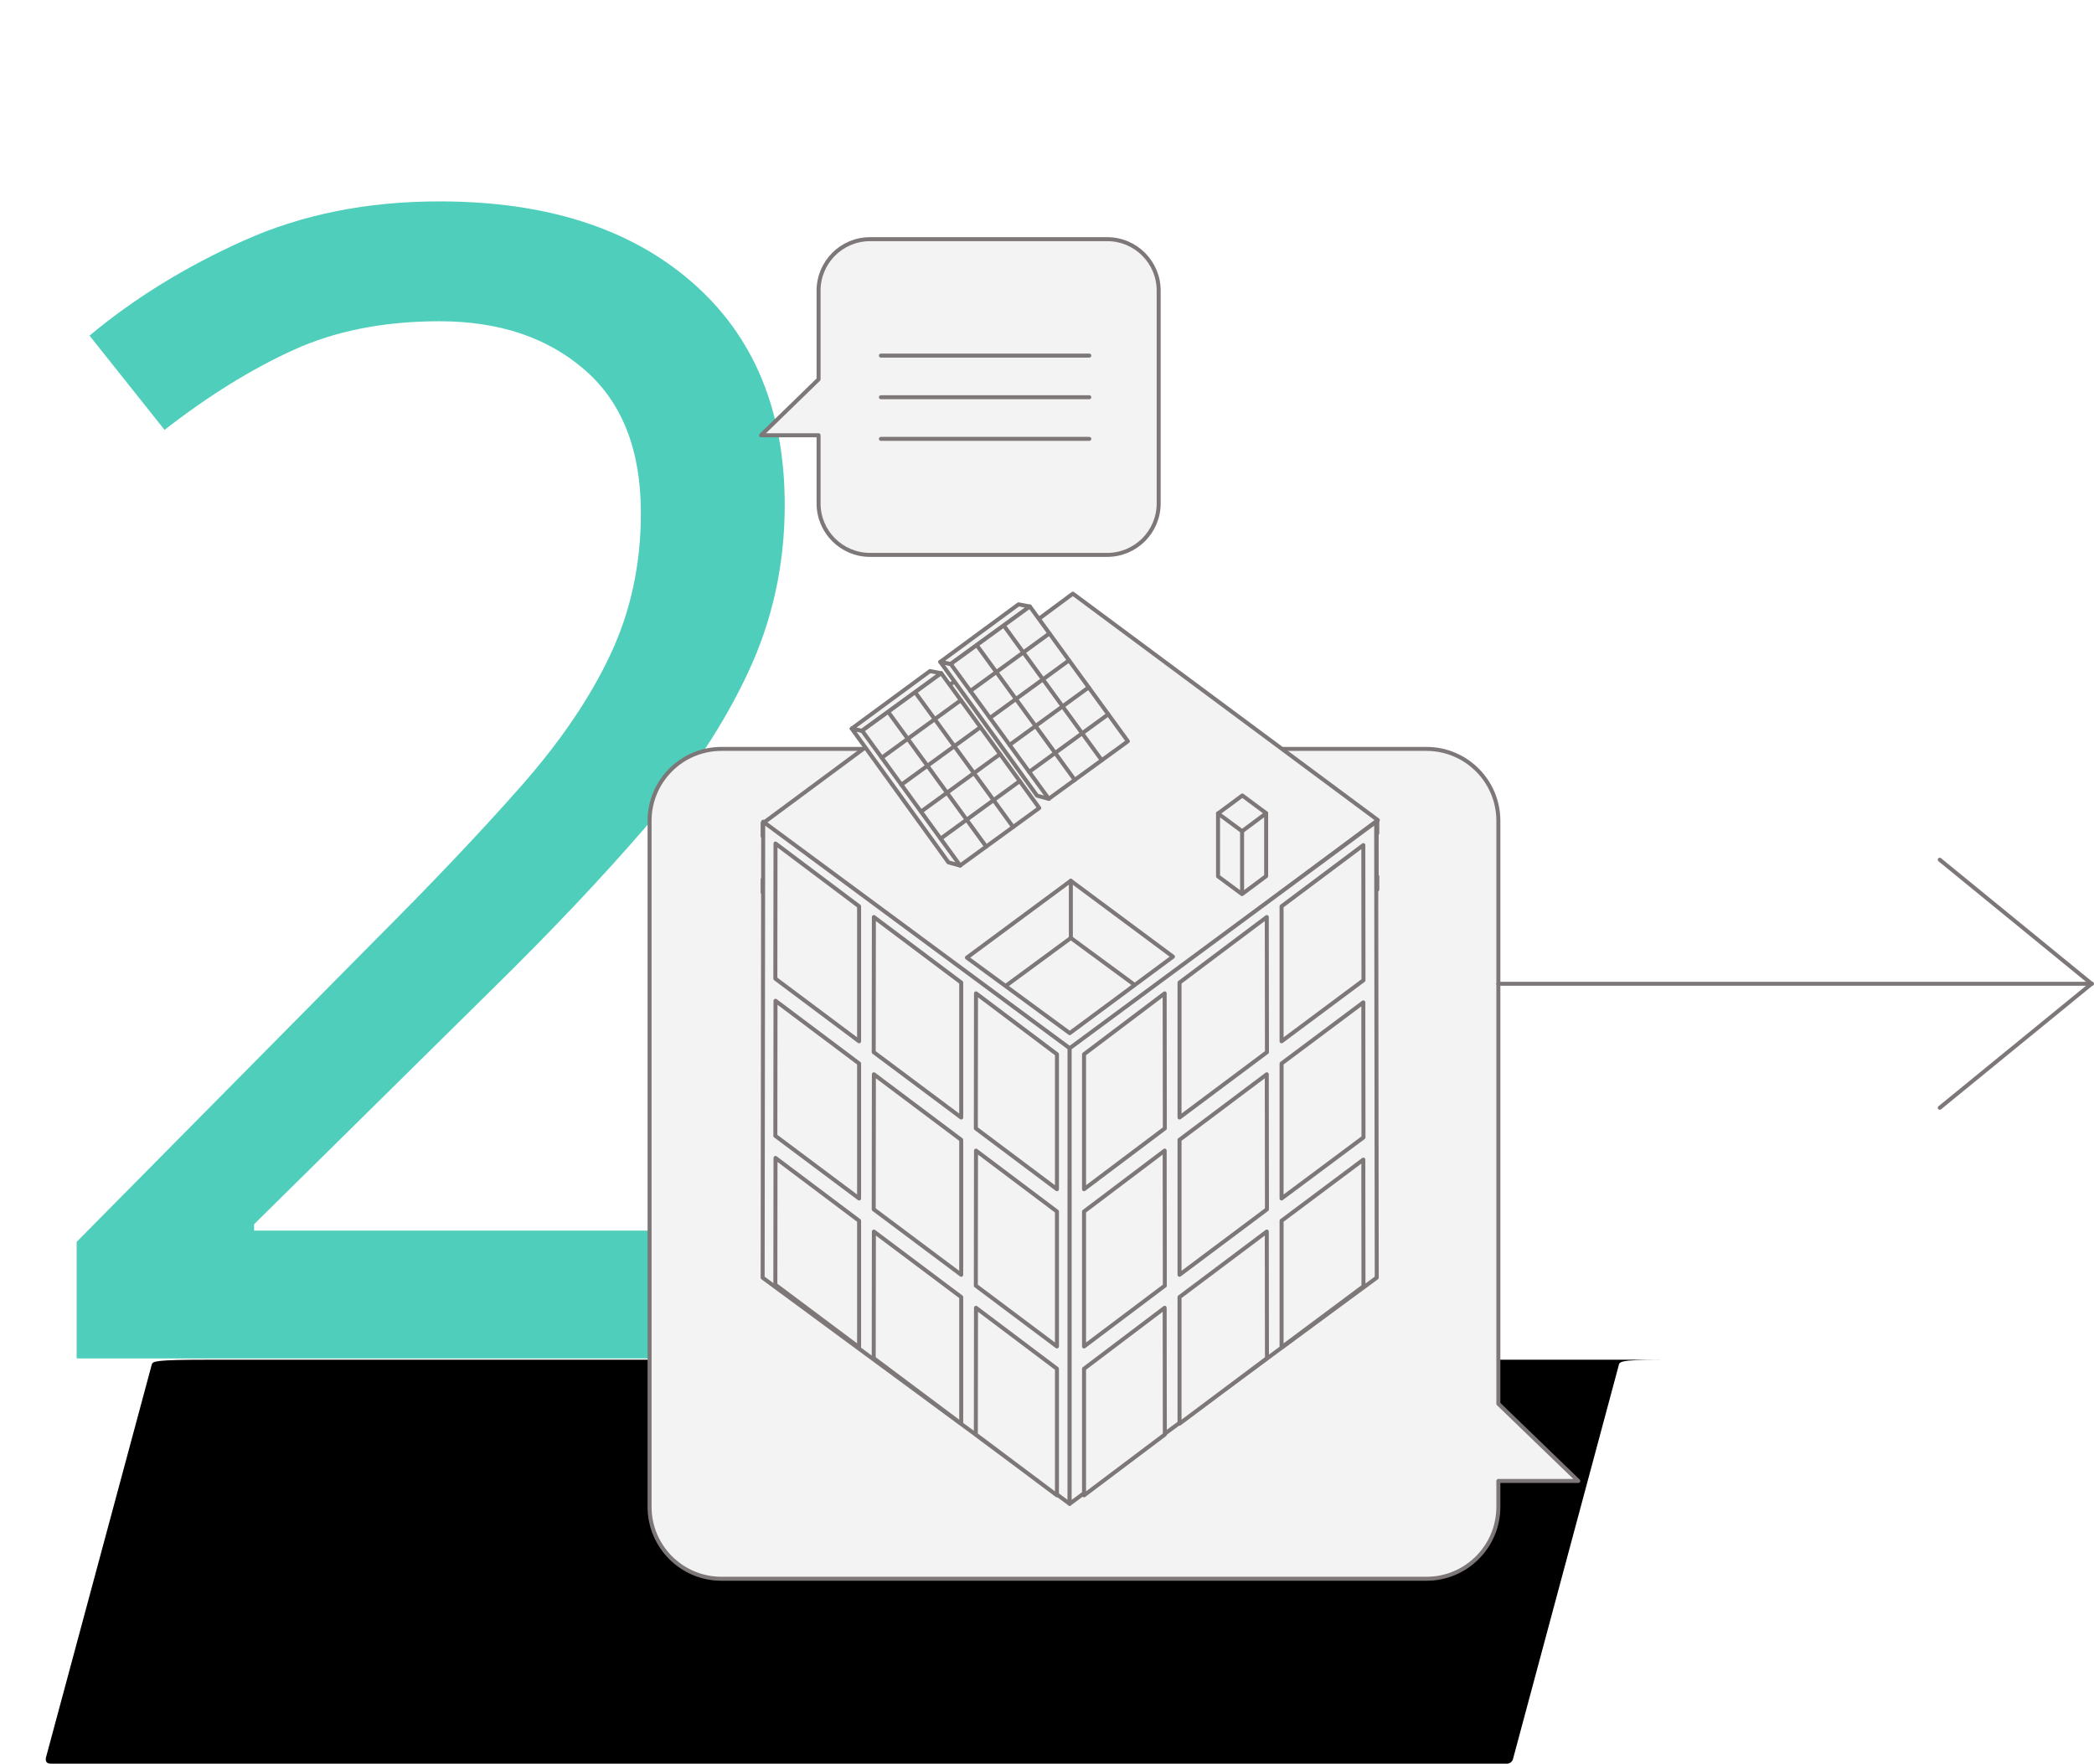
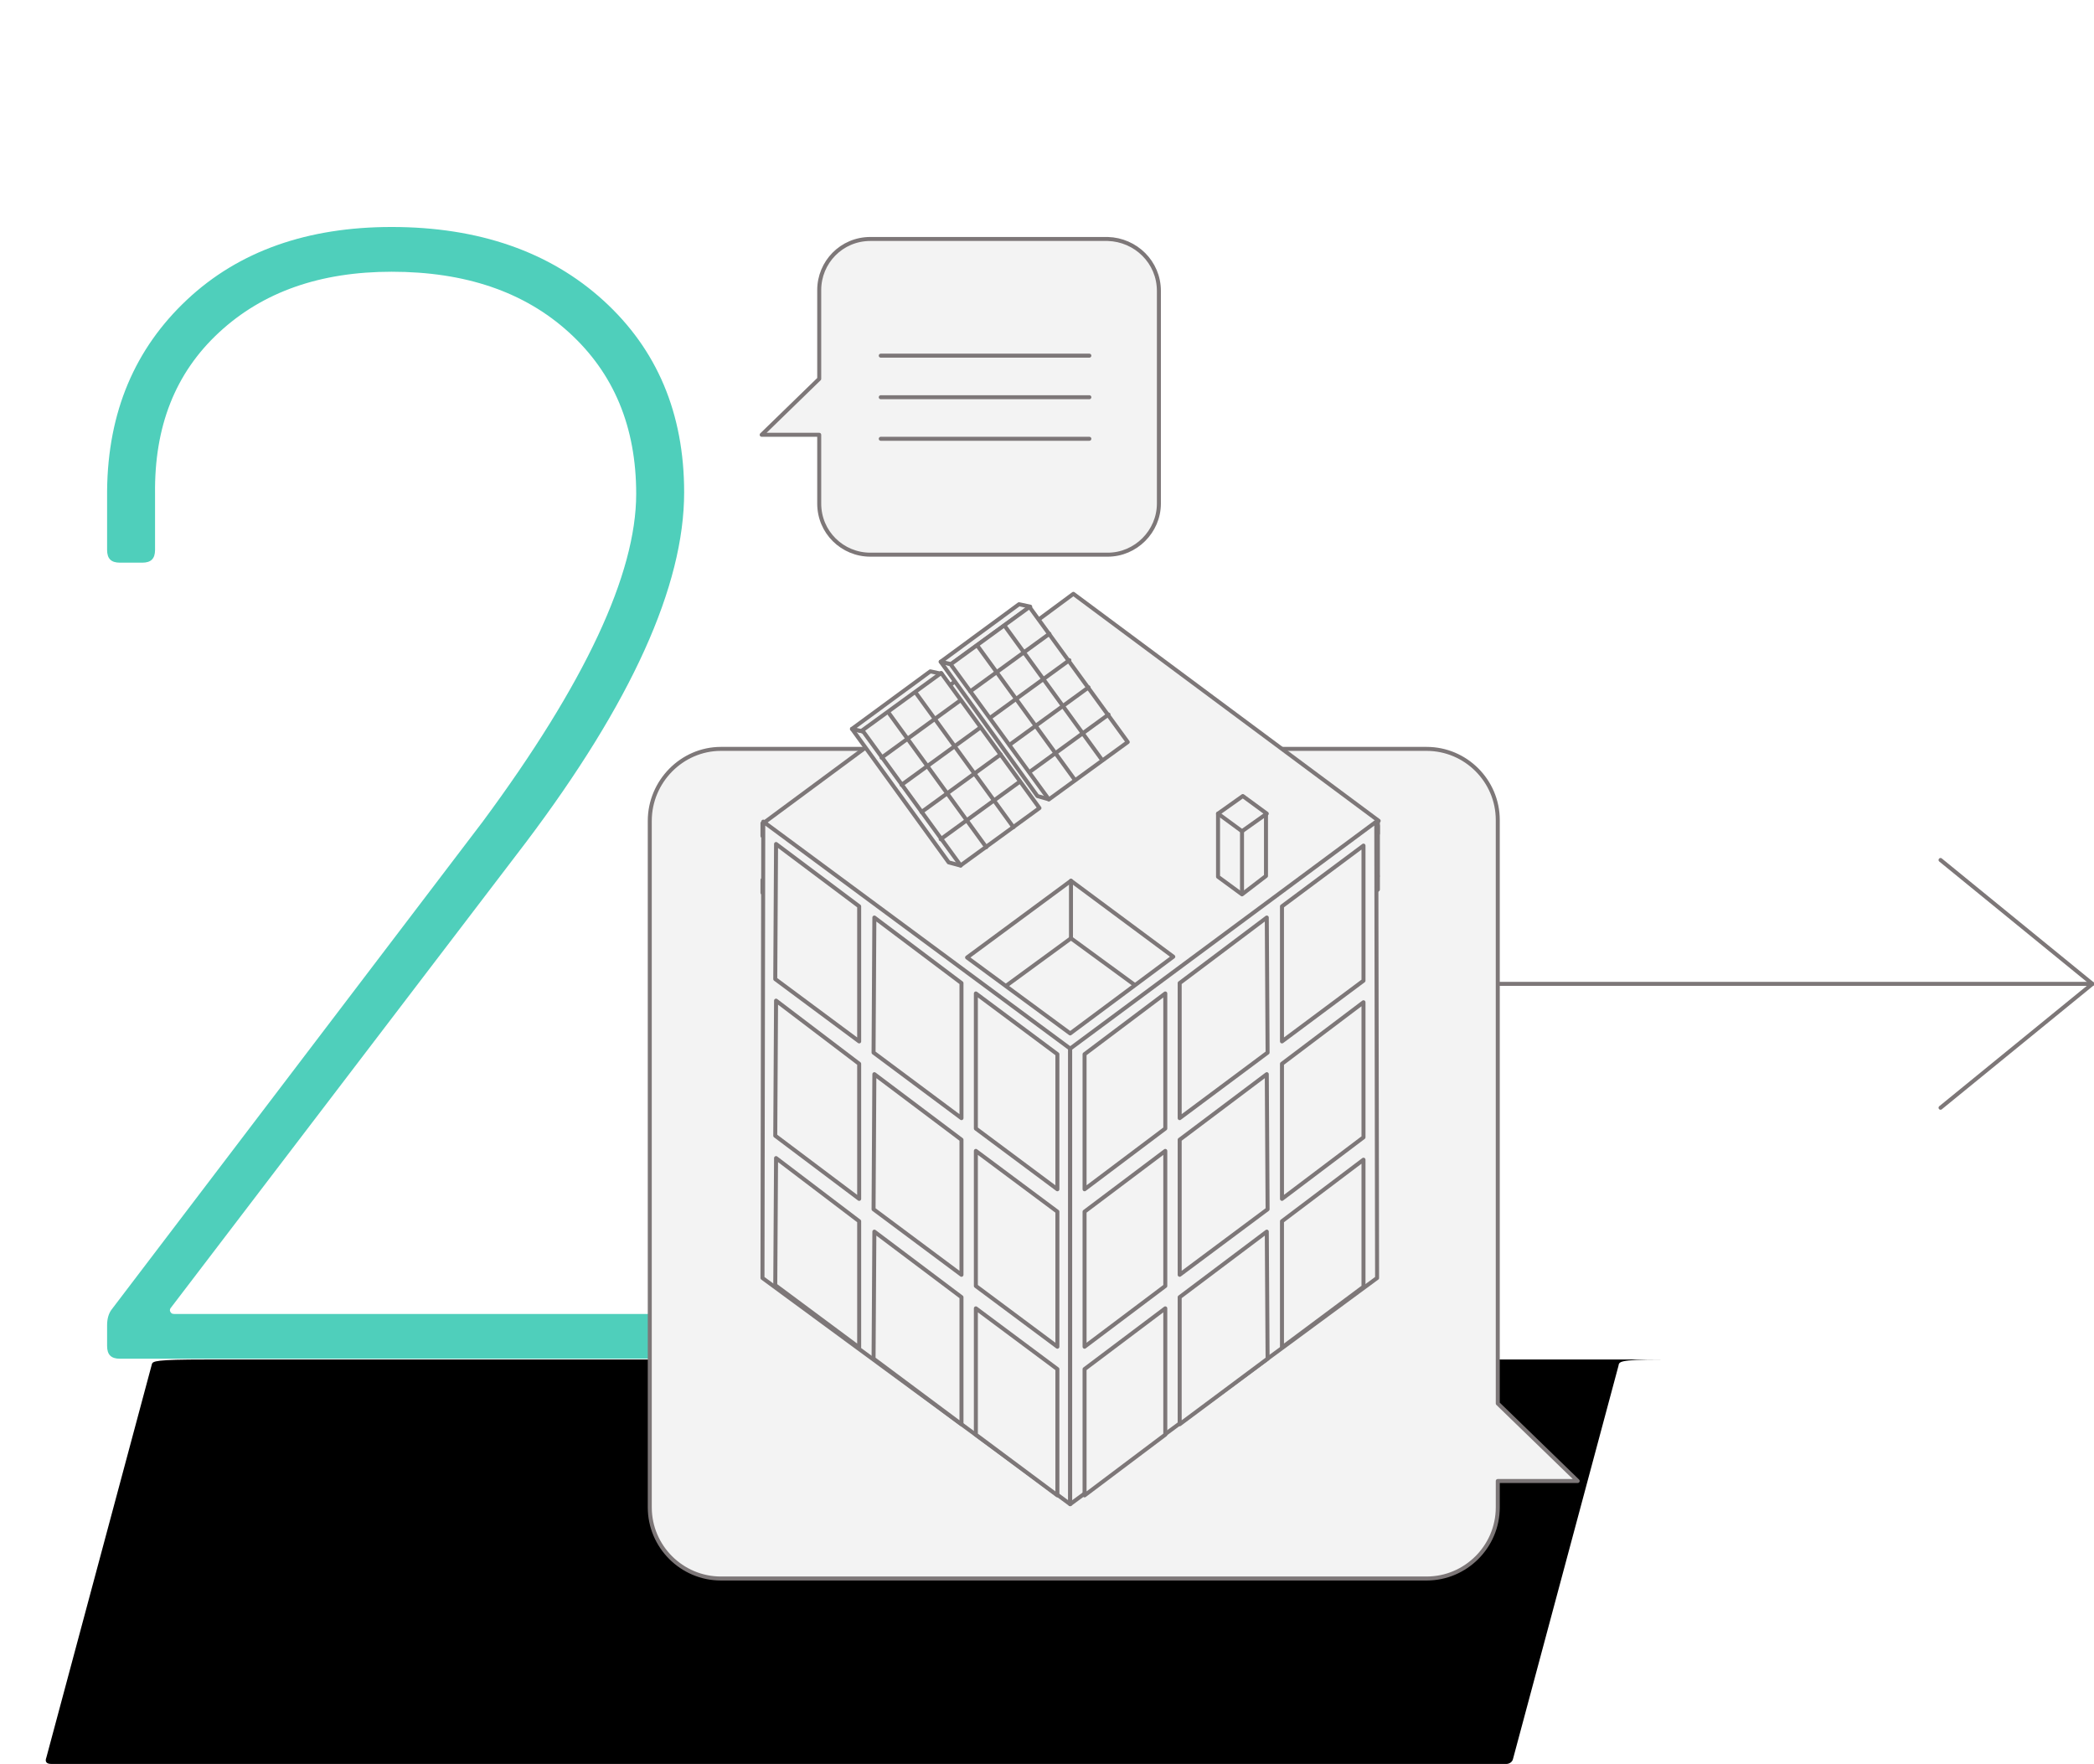
- <svg xmlns="http://www.w3.org/2000/svg" viewBox="0 0 262.05 220.71">
-   <text transform="translate(0 170)" style="font-size:200px;fill:#4fcfbb;font-family:Barlow-Thin, Barlow">2</text>
-   <path d="M5.76,219.91,19,170.74c.13-.38.41-.58,6.84-.58H207.94c-5.47,0-5.27.26-5.39.79l-13.21,49.18a.8.8,0,0,1-.84.58H6.38Q5.58,220.71,5.76,219.91Z" />
-   <path d="M138.6,29.93H108.88a6.44,6.44,0,0,0-6.44,6.44v11.1l-7.2,7h7.2V63a6.44,6.44,0,0,0,6.44,6.44H138.6A6.44,6.44,0,0,0,145,63V36.38A6.44,6.44,0,0,0,138.6,29.93Z" style="fill:#f3f3f3;stroke:#7d7778;stroke-linecap:round;stroke-linejoin:round;stroke-width:0.5px" />
-   <line x1="110.24" y1="44.5" x2="136.32" y2="44.5" style="fill:#f3f3f3;stroke:#7d7778;stroke-linecap:round;stroke-linejoin:round;stroke-width:0.5px" />
-   <line x1="110.24" y1="49.71" x2="136.32" y2="49.71" style="fill:#f3f3f3;stroke:#7d7778;stroke-linecap:round;stroke-linejoin:round;stroke-width:0.5px" />
-   <line x1="110.24" y1="54.92" x2="136.32" y2="54.92" style="fill:#f3f3f3;stroke:#7d7778;stroke-linecap:round;stroke-linejoin:round;stroke-width:0.5px" />
-   <path d="M90.24,93.72h88.32a9,9,0,0,1,8.95,8.95v73l10,9.66h-10v3.29a9,9,0,0,1-8.95,8.95H90.24a9,9,0,0,1-8.95-8.95v-85.9A9,9,0,0,1,90.24,93.72Z" style="fill:#f3f3f3;stroke:#7d7778;stroke-linecap:round;stroke-linejoin:round;stroke-width:0.5px" />
-   <path d="M242.75,107.59l19,15.52-19,15.52" style="fill:none;stroke:#7d7778;stroke-linecap:round;stroke-linejoin:round;stroke-width:0.5px" />
-   <line x1="261.79" y1="123.11" x2="187.51" y2="123.11" style="fill:none;stroke:#7d7778;stroke-linecap:round;stroke-linejoin:round;stroke-width:0.5px" />
-   <ellipse cx="171.46" cy="109.64" rx="0.85" ry="0.34" style="fill:#f3f3f3;stroke:#7d7778;stroke-linecap:round;stroke-linejoin:round;stroke-width:0.5px" />
-   <ellipse cx="120.14" cy="127.56" rx="0.85" ry="0.34" style="fill:#f3f3f3;stroke:#7d7778;stroke-linecap:round;stroke-linejoin:round;stroke-width:0.5px" />
-   <path d="M158.62,119.29v5.34c0,.19.38.35.85.35s.85-.16.85-.35v-6.25c0-.19-.38-.35-.85-.35s-.85.16-.85.35Z" style="fill:#f3f3f3;stroke:#7d7778;stroke-linecap:round;stroke-linejoin:round;stroke-width:0.5px" />
-   <polyline points="172.36 109.69 172.36 111.33 133.8 140.06 95.44 111.7 95.44 110.06" style="fill:#f3f3f3;stroke:#7d7778;stroke-linecap:round;stroke-linejoin:round;stroke-width:0.5px" />
-   <line x1="142.19" y1="123.4" x2="134.01" y2="117.38" style="fill:#f3f3f3;stroke:#7d7778;stroke-linecap:round;stroke-linejoin:round;stroke-width:0.5px" />
-   <line x1="125.83" y1="123.4" x2="134.01" y2="117.38" style="fill:#f3f3f3;stroke:#7d7778;stroke-linecap:round;stroke-linejoin:round;stroke-width:0.5px" />
-   <ellipse cx="134.01" cy="109.9" rx="0.85" ry="0.34" style="fill:#f3f3f3;stroke:#7d7778;stroke-linecap:round;stroke-linejoin:round;stroke-width:0.5px" />
-   <ellipse cx="120.14" cy="119.79" rx="0.85" ry="0.34" style="fill:#f3f3f3;stroke:#7d7778;stroke-linecap:round;stroke-linejoin:round;stroke-width:0.5px" />
-   <path d="M146.69,122.12v5.34c0,.19.38.35.85.35s.85-.16.85-.35V121.2c0-.19-.38-.35-.85-.35s-.85.16-.85.35Z" style="fill:#f3f3f3;stroke:#7d7778;stroke-linecap:round;stroke-linejoin:round;stroke-width:0.5px" />
-   <path d="M158.62,112.89v5.34c0,.19.38.35.85.35s.85-.16.85-.35V112c0-.19-.38-.35-.85-.35s-.85.16-.85.35Z" style="fill:#f3f3f3;stroke:#7d7778;stroke-linecap:round;stroke-linejoin:round;stroke-width:0.5px" />
-   <ellipse cx="149.34" cy="119.79" rx="0.85" ry="0.34" style="fill:#f3f3f3;stroke:#7d7778;stroke-linecap:round;stroke-linejoin:round;stroke-width:0.5px" />
-   <path d="M170.58,104.21v5.34c0,.19.38.35.85.35s.85-.16.85-.35v-6.25c0-.19-.38-.35-.85-.35s-.85.16-.85.35Z" style="fill:#f3f3f3;stroke:#7d7778;stroke-linecap:round;stroke-linejoin:round;stroke-width:0.5px" />
-   <ellipse cx="171.43" cy="103.26" rx="0.85" ry="0.34" style="fill:#f3f3f3;stroke:#7d7778;stroke-linecap:round;stroke-linejoin:round;stroke-width:0.5px" />
-   <path d="M133,132.28v5.34c0,.19.38.35.85.35s.85-.16.85-.35v-6.25c0-.19-.38-.35-.85-.35s-.85.16-.85.35Z" style="fill:#f3f3f3;stroke:#7d7778;stroke-linecap:round;stroke-linejoin:round;stroke-width:0.5px" />
-   <path d="M95.44,103v1.64L133.8,133l38.56-28.73v-1.64Zm38.42,26.64-14.1-10.42L134,108.66l14,10.42Z" style="fill:#f3f3f3;stroke:#7d7778;stroke-linecap:round;stroke-linejoin:round;stroke-width:0.5px" />
-   <path d="M134.26,74.29,95.51,103l38.36,28.36,38.56-28.73Zm-.39,55L121,119.84l13-9.62,12.79,9.5Z" style="fill:#f3f3f3;stroke:#7d7778;stroke-linecap:round;stroke-linejoin:round;stroke-width:0.5px" />
-   <line x1="134.01" y1="110.22" x2="134.01" y2="117.31" style="fill:#f3f3f3;stroke:#7d7778;stroke-linecap:round;stroke-linejoin:round;stroke-width:0.5px" />
-   <polyline points="158.45 101.78 158.45 109.64 155.43 111.89 152.43 109.67 152.43 101.78" style="fill:#f3f3f3;stroke:#7d7778;stroke-linecap:round;stroke-linejoin:round;stroke-width:0.5px" />
-   <polygon points="155.47 99.55 152.43 101.8 155.44 104.02 158.46 101.77 155.47 99.55" style="fill:#f3f3f3;stroke:#7d7778;stroke-linecap:round;stroke-linejoin:round;stroke-width:0.5px" />
-   <line x1="155.44" y1="104.02" x2="155.44" y2="111.8" style="fill:#f3f3f3;stroke:#7d7778;stroke-linecap:round;stroke-linejoin:round;stroke-width:0.5px" />
-   <polyline points="131.25 99.97 129.78 99.57 117.67 82.83 118.98 83.09" style="fill:#f3f3f3;stroke:#7d7778;stroke-linecap:round;stroke-linejoin:round;stroke-width:0.5px" />
-   <polyline points="128.88 75.9 127.46 75.63 117.67 82.83 118.98 83.09 128.88 75.9" style="fill:#f3f3f3;stroke:#7d7778;stroke-linecap:round;stroke-linejoin:round;stroke-width:0.5px" />
-   <rect x="123.94" y="77.5" width="12.24" height="20.86" transform="translate(-26.84 93.32) rotate(-36.03)" style="fill:#f3f3f3;stroke:#7d7778;stroke-linecap:round;stroke-linejoin:round;stroke-width:0.5px" />
-   <line x1="131.33" y1="79.27" x2="121.43" y2="86.47" style="fill:#f3f3f3;stroke:#7d7778;stroke-linecap:round;stroke-linejoin:round;stroke-width:0.5px" />
-   <line x1="133.78" y1="82.64" x2="123.89" y2="89.84" style="fill:#f3f3f3;stroke:#7d7778;stroke-linecap:round;stroke-linejoin:round;stroke-width:0.5px" />
-   <line x1="136.24" y1="86.02" x2="126.34" y2="93.22" style="fill:#f3f3f3;stroke:#7d7778;stroke-linecap:round;stroke-linejoin:round;stroke-width:0.5px" />
-   <line x1="138.69" y1="89.39" x2="128.8" y2="96.59" style="fill:#f3f3f3;stroke:#7d7778;stroke-linecap:round;stroke-linejoin:round;stroke-width:0.5px" />
-   <line x1="122.28" y1="80.8" x2="134.5" y2="97.6" style="fill:#f3f3f3;stroke:#7d7778;stroke-linecap:round;stroke-linejoin:round;stroke-width:0.5px" />
-   <line x1="125.66" y1="78.34" x2="137.88" y2="95.14" style="fill:#f3f3f3;stroke:#7d7778;stroke-linecap:round;stroke-linejoin:round;stroke-width:0.5px" />
-   <polyline points="120.16 108.32 118.69 107.92 106.59 91.18 107.89 91.45" style="fill:#f3f3f3;stroke:#7d7778;stroke-linecap:round;stroke-linejoin:round;stroke-width:0.5px" />
-   <polyline points="117.79 84.25 116.38 83.98 106.59 91.18 107.89 91.45 117.79 84.25" style="fill:#f3f3f3;stroke:#7d7778;stroke-linecap:round;stroke-linejoin:round;stroke-width:0.5px" />
-   <rect x="112.86" y="85.85" width="12.24" height="20.86" transform="translate(-33.88 88.4) rotate(-36.03)" style="fill:#f3f3f3;stroke:#7d7778;stroke-linecap:round;stroke-linejoin:round;stroke-width:0.5px" />
-   <line x1="120.25" y1="87.62" x2="110.35" y2="94.82" style="fill:#f3f3f3;stroke:#7d7778;stroke-linecap:round;stroke-linejoin:round;stroke-width:0.5px" />
-   <line x1="122.7" y1="91" x2="112.8" y2="98.2" style="fill:#f3f3f3;stroke:#7d7778;stroke-linecap:round;stroke-linejoin:round;stroke-width:0.5px" />
-   <line x1="125.15" y1="94.37" x2="115.26" y2="101.57" style="fill:#f3f3f3;stroke:#7d7778;stroke-linecap:round;stroke-linejoin:round;stroke-width:0.5px" />
-   <line x1="127.61" y1="97.75" x2="117.71" y2="104.95" style="fill:#f3f3f3;stroke:#7d7778;stroke-linecap:round;stroke-linejoin:round;stroke-width:0.5px" />
-   <line x1="111.2" y1="89.15" x2="123.42" y2="105.95" style="fill:#f3f3f3;stroke:#7d7778;stroke-linecap:round;stroke-linejoin:round;stroke-width:0.5px" />
-   <line x1="114.57" y1="86.69" x2="126.79" y2="103.5" style="fill:#f3f3f3;stroke:#7d7778;stroke-linecap:round;stroke-linejoin:round;stroke-width:0.5px" />
-   <polygon points="95.51 102.83 133.87 131.18 133.86 188.19 95.44 159.89 95.51 102.83" style="fill:#f3f3f3;stroke:#7d7778;stroke-linecap:round;stroke-linejoin:round;stroke-width:0.5px" />
-   <polygon points="172.22 102.83 133.86 131.18 133.86 188.19 172.29 159.89 172.22 102.83" style="fill:#f3f3f3;stroke:#7d7778;stroke-linecap:round;stroke-linejoin:round;stroke-width:0.5px" />
-   <polygon points="122.14 124.31 132.27 131.93 132.27 148.82 122.12 141.21 122.14 124.31" style="fill:#f3f3f3;stroke:#7d7778;stroke-linecap:round;stroke-linejoin:round;stroke-width:0.5px" />
-   <polygon points="109.36 114.76 120.29 122.96 120.29 139.85 109.34 131.67 109.36 114.76" style="fill:#f3f3f3;stroke:#7d7778;stroke-linecap:round;stroke-linejoin:round;stroke-width:0.5px" />
-   <polygon points="97.05 105.56 107.51 113.42 107.51 130.31 97.03 122.47 97.05 105.56" style="fill:#f3f3f3;stroke:#7d7778;stroke-linecap:round;stroke-linejoin:round;stroke-width:0.5px" />
-   <polygon points="122.14 143.99 132.27 151.61 132.27 168.5 122.12 160.89 122.14 143.99" style="fill:#f3f3f3;stroke:#7d7778;stroke-linecap:round;stroke-linejoin:round;stroke-width:0.5px" />
-   <polygon points="109.36 134.44 120.29 142.64 120.29 159.53 109.34 151.34 109.36 134.44" style="fill:#f3f3f3;stroke:#7d7778;stroke-linecap:round;stroke-linejoin:round;stroke-width:0.5px" />
-   <polygon points="97.05 125.24 107.51 133.09 107.51 149.98 97.03 142.14 97.05 125.24" style="fill:#f3f3f3;stroke:#7d7778;stroke-linecap:round;stroke-linejoin:round;stroke-width:0.5px" />
-   <polygon points="122.14 163.66 132.27 171.29 132.27 187.13 122.12 179.52 122.14 163.66" style="fill:#f3f3f3;stroke:#7d7778;stroke-linecap:round;stroke-linejoin:round;stroke-width:0.5px" />
-   <polygon points="109.36 154.12 120.29 162.32 120.29 178.16 109.34 169.97 109.36 154.12" style="fill:#f3f3f3;stroke:#7d7778;stroke-linecap:round;stroke-linejoin:round;stroke-width:0.5px" />
-   <polygon points="97.05 144.91 107.51 152.77 107.51 168.61 97.03 160.77 97.05 144.91" style="fill:#f3f3f3;stroke:#7d7778;stroke-linecap:round;stroke-linejoin:round;stroke-width:0.5px" />
-   <polygon points="145.75 124.31 135.66 131.93 135.66 148.82 145.77 141.21 145.75 124.31" style="fill:#f3f3f3;stroke:#7d7778;stroke-linecap:round;stroke-linejoin:round;stroke-width:0.5px" />
-   <polygon points="158.53 114.76 147.61 122.96 147.61 139.85 158.55 131.67 158.53 114.76" style="fill:#f3f3f3;stroke:#7d7778;stroke-linecap:round;stroke-linejoin:round;stroke-width:0.5px" />
-   <polygon points="170.61 105.76 160.38 113.42 160.38 130.31 170.63 122.67 170.61 105.76" style="fill:#f3f3f3;stroke:#7d7778;stroke-linecap:round;stroke-linejoin:round;stroke-width:0.5px" />
-   <polygon points="145.75 143.99 135.66 151.61 135.66 168.5 145.77 160.89 145.75 143.99" style="fill:#f3f3f3;stroke:#7d7778;stroke-linecap:round;stroke-linejoin:round;stroke-width:0.5px" />
-   <polygon points="158.53 134.44 147.61 142.64 147.61 159.53 158.55 151.34 158.53 134.44" style="fill:#f3f3f3;stroke:#7d7778;stroke-linecap:round;stroke-linejoin:round;stroke-width:0.5px" />
-   <polygon points="170.61 125.44 160.38 133.09 160.38 149.98 170.63 142.34 170.61 125.44" style="fill:#f3f3f3;stroke:#7d7778;stroke-linecap:round;stroke-linejoin:round;stroke-width:0.5px" />
-   <polygon points="145.75 163.66 135.66 171.29 135.66 187.13 145.77 179.52 145.75 163.66" style="fill:#f3f3f3;stroke:#7d7778;stroke-linecap:round;stroke-linejoin:round;stroke-width:0.5px" />
-   <polygon points="158.53 154.12 147.61 162.32 147.61 178.16 158.55 169.97 158.53 154.12" style="fill:#f3f3f3;stroke:#7d7778;stroke-linecap:round;stroke-linejoin:round;stroke-width:0.5px" />
-   <polygon points="170.61 145.12 160.38 152.77 160.38 168.61 170.63 160.97 170.61 145.12" style="fill:#f3f3f3;stroke:#7d7778;stroke-linecap:round;stroke-linejoin:round;stroke-width:0.5px" />
+ <svg xmlns="http://www.w3.org/2000/svg" version="1.1" id="Layer_1" x="0px" y="0px" viewBox="0 0 262 220.7" style="enable-background:new 0 0 262 220.7;" xml:space="preserve">
+   <style type="text/css">
+ 	.st0{enable-background:new    ;}
+ 	.st1{fill:#4FCFBB;}
+ 	.st2{fill:#F3F3F3;stroke:#7D7778;stroke-width:0.5;stroke-linecap:round;stroke-linejoin:round;}
+ 	.st3{fill:none;stroke:#7D7778;stroke-width:0.5;stroke-linecap:round;stroke-linejoin:round;}
+ </style>
+   <g class="st0">
+     <path class="st1" d="M13.4,168.4v-2.6c0-0.8,0.2-1.5,0.6-2l46.4-61c12.8-17.3,19.2-31,19.2-41c0-8.4-2.8-15.1-8.4-20.2   C65.6,36.5,58.2,34,49,34c-8.9,0-16.1,2.5-21.6,7.6c-5.5,5.1-8.1,11.8-8,20.2v7c0,1.1-0.5,1.6-1.6,1.6H15c-1.1,0-1.6-0.5-1.6-1.6   v-7.4c0.1-9.9,3.5-17.8,10-23.9c6.5-6.1,15.1-9.1,25.6-9.1c10.9,0,19.8,3.1,26.5,9.2c6.7,6.1,10.1,14.1,10.1,24   c0,11.7-6.6,26.3-19.8,43.8L51,124.8l-29.6,38.8c-0.1,0.1-0.2,0.3-0.1,0.5c0.1,0.2,0.2,0.3,0.5,0.3h67.6c1.1,0,1.6,0.5,1.6,1.6v2.4   c0,1.1-0.5,1.6-1.6,1.6H15C13.9,170,13.4,169.5,13.4,168.4z" />
+   </g>
+   <path d="M5.8,219.9L19,170.7c0.1-0.4,0.4-0.6,6.8-0.6h182.1c-5.5,0-5.3,0.3-5.4,0.8l-13.2,49.2c-0.1,0.4-0.5,0.6-0.8,0.6H6.4  C5.8,220.7,5.6,220.4,5.8,219.9z" />
+   <path class="st2" d="M138.6,29.9h-29.7c-3.6,0-6.4,2.9-6.4,6.4l0,0v11.1l-7.2,7h7.2V63c0,3.6,2.9,6.4,6.4,6.4c0,0,0,0,0,0h29.7  c3.5,0,6.4-2.9,6.4-6.4V36.4C145,32.8,142.1,30,138.6,29.9z" />
+   <line class="st3" x1="110.2" y1="44.5" x2="136.3" y2="44.5" />
+   <line class="st3" x1="110.2" y1="49.7" x2="136.3" y2="49.7" />
+   <line class="st3" x1="110.2" y1="54.9" x2="136.3" y2="54.9" />
+   <path class="st2" d="M90.2,93.7h88.3c4.9,0,8.9,4,8.9,8.9v73l10,9.7h-10v3.3c0,4.9-4,8.9-8.9,8.9H90.2c-4.9,0-8.9-4-8.9-8.9v-85.9  C81.3,97.8,85.3,93.7,90.2,93.7z" />
+   <path class="st3" d="M242.8,107.6l19,15.5l-19,15.5" />
+   <line class="st3" x1="261.8" y1="123.1" x2="187.5" y2="123.1" />
+   <ellipse class="st2" cx="171.5" cy="109.6" rx="0.9" ry="0.3" />
+   <ellipse class="st2" cx="120.1" cy="127.6" rx="0.8" ry="0.3" />
+   <path class="st2" d="M158.6,119.3v5.3c0,0.2,0.4,0.3,0.9,0.3s0.9-0.2,0.9-0.3v-6.2c0-0.2-0.4-0.3-0.9-0.3s-0.9,0.2-0.9,0.3V119.3z" />
+   <polyline class="st2" points="172.4,109.7 172.4,111.3 133.8,140.1 95.4,111.7 95.4,110.1 " />
+   <line class="st3" x1="142.2" y1="123.4" x2="134" y2="117.4" />
+   <line class="st3" x1="125.8" y1="123.4" x2="134" y2="117.4" />
+   <ellipse class="st2" cx="134" cy="109.9" rx="0.9" ry="0.3" />
+   <ellipse class="st2" cx="120.1" cy="119.8" rx="0.8" ry="0.3" />
+   <path class="st2" d="M146.7,122.1v5.3c0,0.2,0.4,0.3,0.9,0.3s0.9-0.2,0.9-0.3v-6.3c0-0.2-0.4-0.3-0.9-0.3s-0.9,0.2-0.9,0.3V122.1z" />
+   <path class="st2" d="M158.6,112.9v5.3c0,0.2,0.4,0.3,0.9,0.3s0.9-0.2,0.9-0.3V112c0-0.2-0.4-0.3-0.9-0.3s-0.9,0.2-0.9,0.3V112.9z" />
+   <ellipse class="st2" cx="149.3" cy="119.8" rx="0.9" ry="0.3" />
+   <path class="st2" d="M170.6,104.2v5.3c0,0.2,0.4,0.3,0.9,0.3s0.9-0.2,0.9-0.3v-6.2c0-0.2-0.4-0.3-0.9-0.3s-0.9,0.2-0.9,0.3V104.2z" />
+   <ellipse class="st2" cx="171.4" cy="103.3" rx="0.9" ry="0.3" />
+   <path class="st2" d="M133,132.3v5.3c0,0.2,0.4,0.4,0.9,0.4s0.9-0.2,0.9-0.4v-6.2c0-0.2-0.4-0.4-0.9-0.4s-0.9,0.2-0.9,0.4V132.3z" />
+   <path class="st2" d="M95.4,103v1.6l38.4,28.4l38.6-28.7v-1.6L95.4,103z M133.9,129.6l-14.1-10.4l14.2-10.6l14,10.4L133.9,129.6z" />
+   <path class="st2" d="M134.3,74.3L95.5,103l38.4,28.4l38.6-28.7L134.3,74.3z M133.9,129.3l-12.9-9.5l13-9.6l12.8,9.5L133.9,129.3z" />
+   <line class="st3" x1="134" y1="110.2" x2="134" y2="117.3" />
+   <polyline class="st2" points="158.4,101.8 158.4,109.6 155.4,111.9 152.4,109.7 152.4,101.8 " />
+   <polygon class="st2" points="155.5,99.6 152.4,101.8 155.4,104 158.5,101.8 " />
+   <line class="st3" x1="155.4" y1="104" x2="155.4" y2="111.8" />
+   <polyline class="st2" points="131.2,100 129.8,99.6 117.7,82.8 119,83.1 " />
+   <polyline class="st2" points="128.9,75.9 127.5,75.6 117.7,82.8 119,83.1 128.9,75.9 " />
+   <rect x="123.9" y="77.5" transform="matrix(0.8087 -0.5882 0.5882 0.8087 -26.84 93.3232)" class="st2" width="12.2" height="20.9" />
+   <line class="st3" x1="131.3" y1="79.3" x2="121.4" y2="86.5" />
+   <line class="st3" x1="133.8" y1="82.6" x2="123.9" y2="89.8" />
+   <line class="st3" x1="136.2" y1="86" x2="126.3" y2="93.2" />
+   <line class="st3" x1="138.7" y1="89.4" x2="128.8" y2="96.6" />
+   <line class="st3" x1="122.3" y1="80.8" x2="134.5" y2="97.6" />
+   <line class="st3" x1="125.7" y1="78.3" x2="137.9" y2="95.1" />
+   <polyline class="st2" points="120.2,108.3 118.7,107.9 106.6,91.2 107.9,91.5 " />
+   <polyline class="st2" points="117.8,84.3 116.4,84 106.6,91.2 107.9,91.5 117.8,84.3 " />
+   <rect x="112.9" y="85.8" transform="matrix(0.8087 -0.5882 0.5882 0.8087 -33.8728 88.3979)" class="st2" width="12.2" height="20.9" />
+   <line class="st3" x1="120.2" y1="87.6" x2="110.3" y2="94.8" />
+   <line class="st3" x1="122.7" y1="91" x2="112.8" y2="98.2" />
+   <line class="st3" x1="125.2" y1="94.4" x2="115.3" y2="101.6" />
+   <line class="st3" x1="127.6" y1="97.8" x2="117.7" y2="105" />
+   <line class="st3" x1="111.2" y1="89.2" x2="123.4" y2="106" />
+   <line class="st3" x1="114.6" y1="86.7" x2="126.8" y2="103.5" />
+   <polygon class="st2" points="95.5,102.8 133.9,131.2 133.9,188.2 95.4,159.9 " />
+   <polygon class="st2" points="172.2,102.8 133.9,131.2 133.9,188.2 172.3,159.9 " />
+   <polygon class="st2" points="122.1,124.3 132.3,131.9 132.3,148.8 122.1,141.2 " />
+   <polygon class="st2" points="109.4,114.8 120.3,123 120.3,139.9 109.3,131.7 " />
+   <polygon class="st2" points="97.1,105.6 107.5,113.4 107.5,130.3 97,122.5 " />
+   <polygon class="st2" points="122.1,144 132.3,151.6 132.3,168.5 122.1,160.9 " />
+   <polygon class="st2" points="109.4,134.4 120.3,142.6 120.3,159.5 109.3,151.3 " />
+   <polygon class="st2" points="97.1,125.2 107.5,133.1 107.5,150 97,142.1 " />
+   <polygon class="st2" points="122.1,163.7 132.3,171.3 132.3,187.1 122.1,179.5 " />
+   <polygon class="st2" points="109.4,154.1 120.3,162.3 120.3,178.2 109.3,170 " />
+   <polygon class="st2" points="97.1,144.9 107.5,152.8 107.5,168.6 97,160.8 " />
+   <polygon class="st2" points="145.8,124.3 135.7,131.9 135.7,148.8 145.8,141.2 " />
+   <polygon class="st2" points="158.5,114.8 147.6,123 147.6,139.9 158.6,131.7 " />
+   <polygon class="st2" points="170.6,105.8 160.4,113.4 160.4,130.3 170.6,122.7 " />
+   <polygon class="st2" points="145.8,144 135.7,151.6 135.7,168.5 145.8,160.9 " />
+   <polygon class="st2" points="158.5,134.4 147.6,142.6 147.6,159.5 158.6,151.3 " />
+   <polygon class="st2" points="170.6,125.4 160.4,133.1 160.4,150 170.6,142.3 " />
+   <polygon class="st2" points="145.8,163.7 135.7,171.3 135.7,187.1 145.8,179.5 " />
+   <polygon class="st2" points="158.5,154.1 147.6,162.3 147.6,178.2 158.6,170 " />
+   <polygon class="st2" points="170.6,145.1 160.4,152.8 160.4,168.6 170.6,161 " />
</svg>
